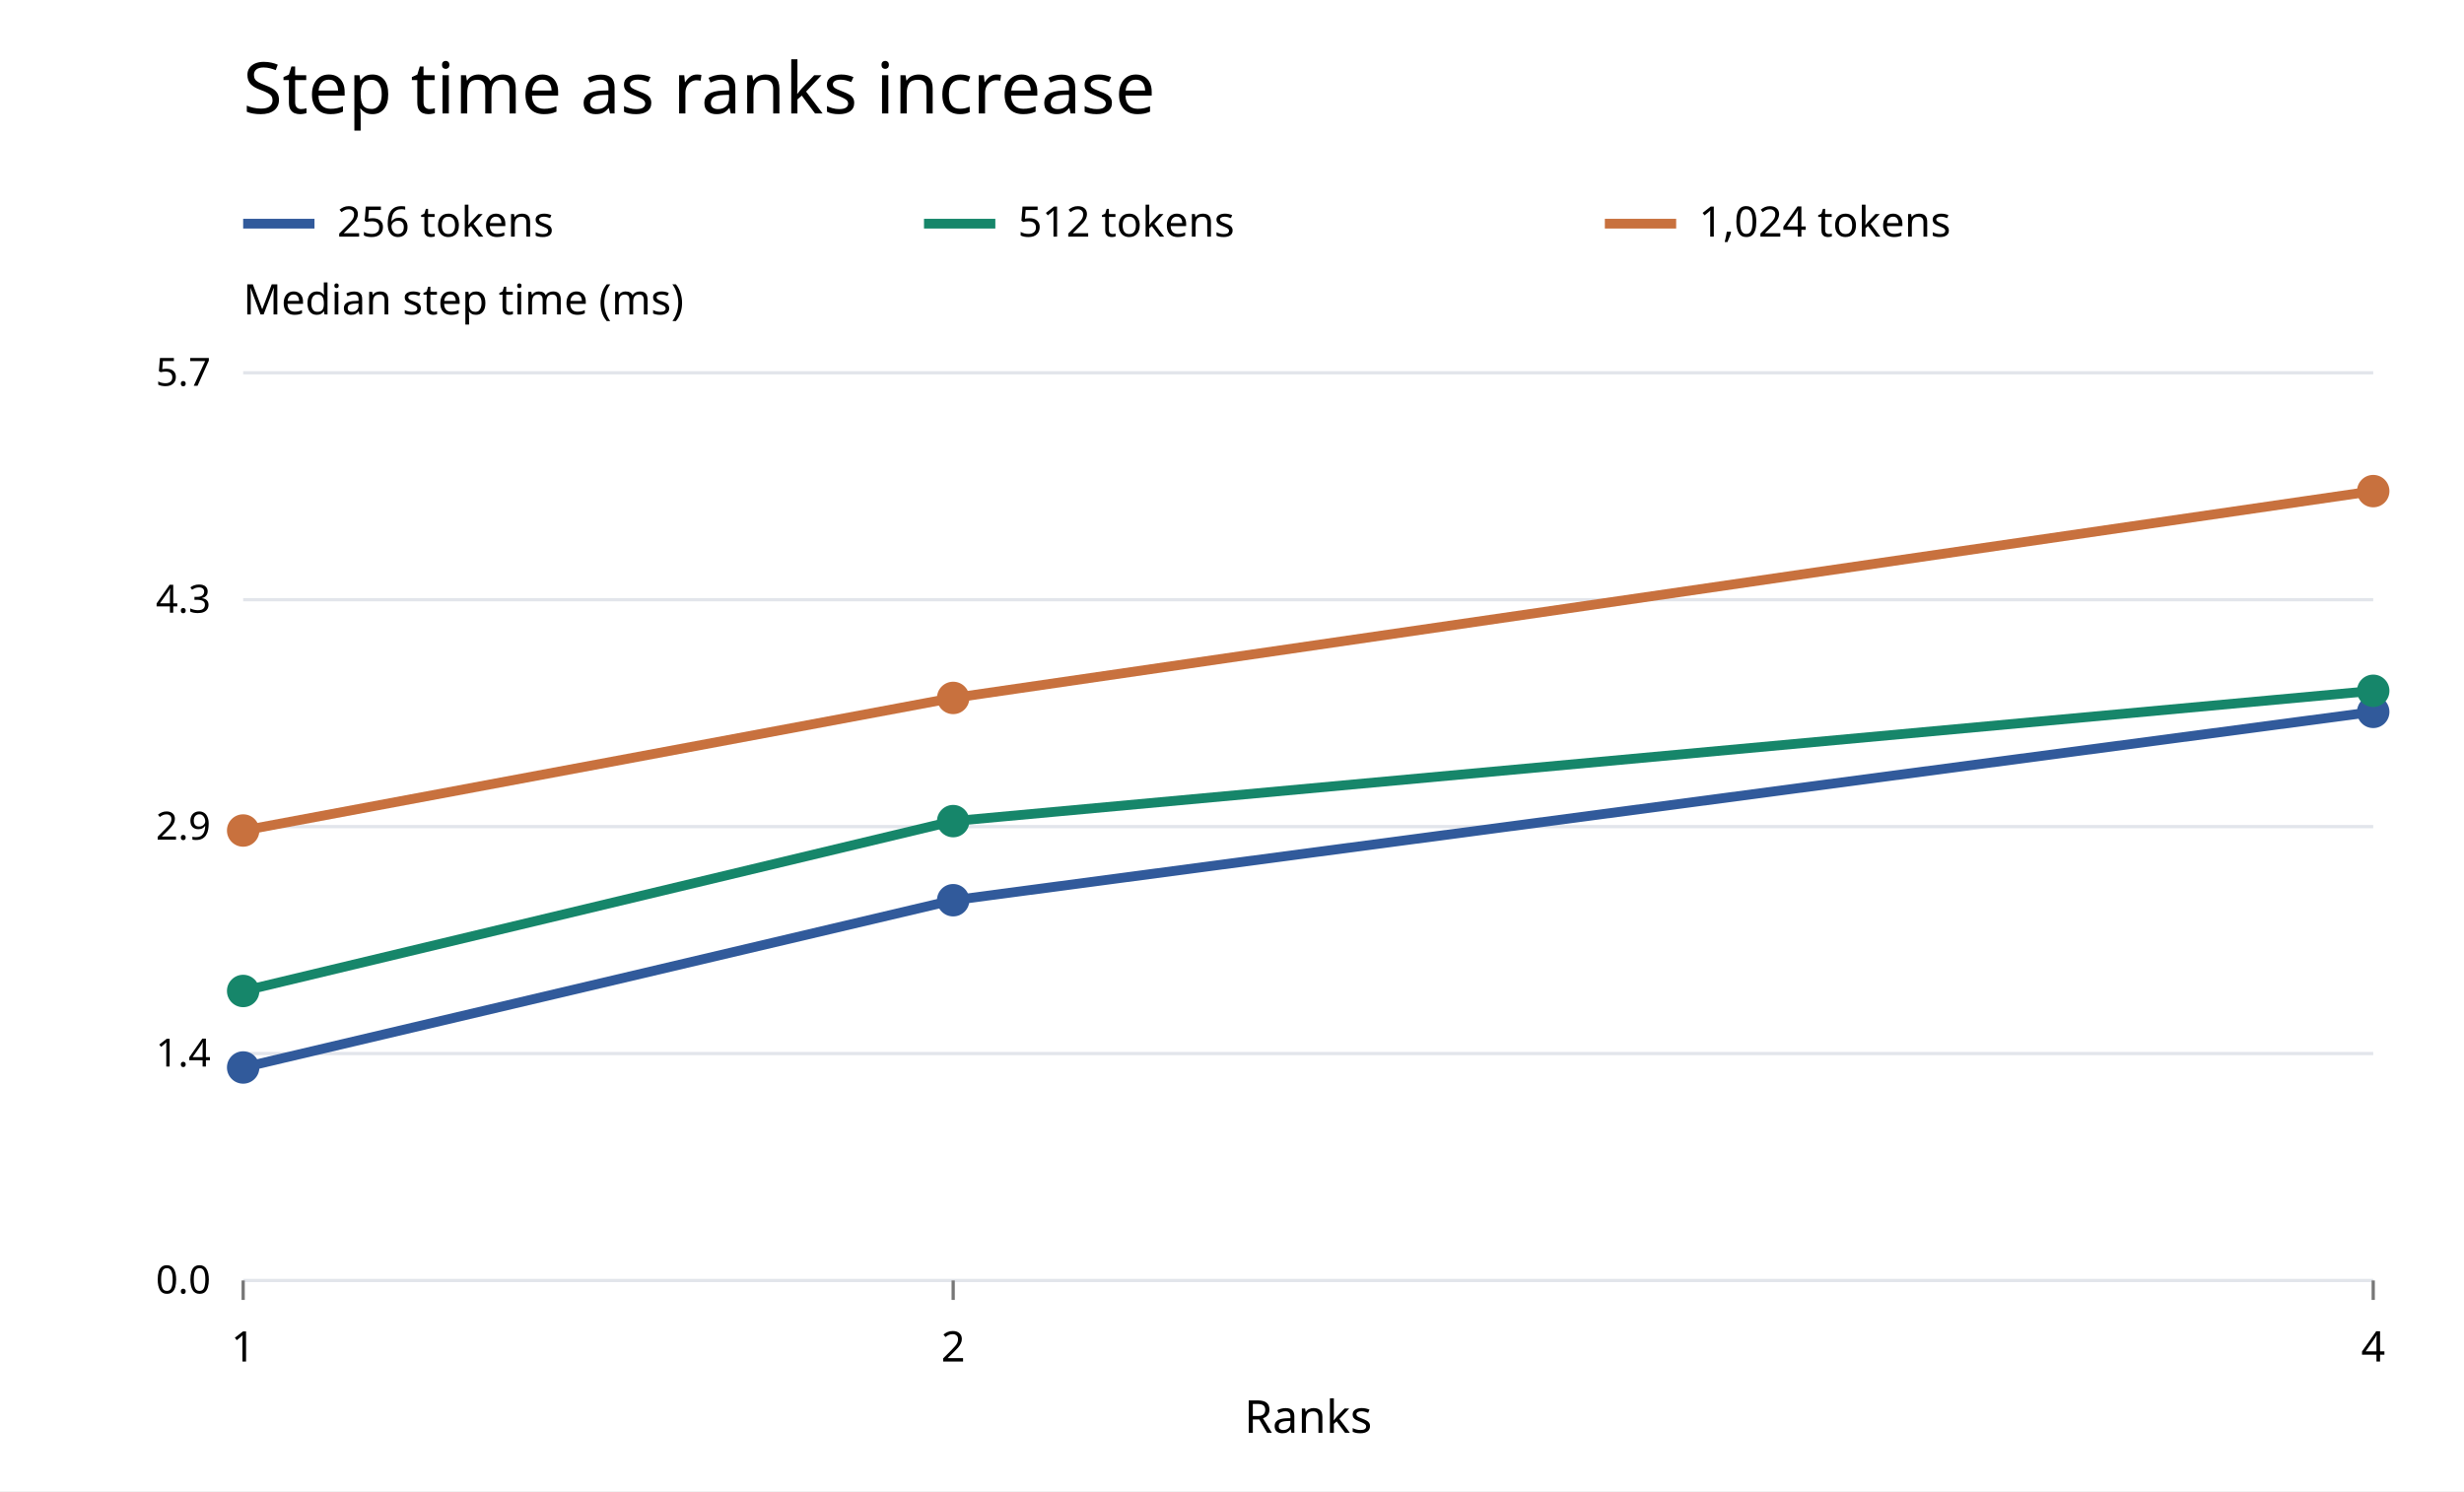
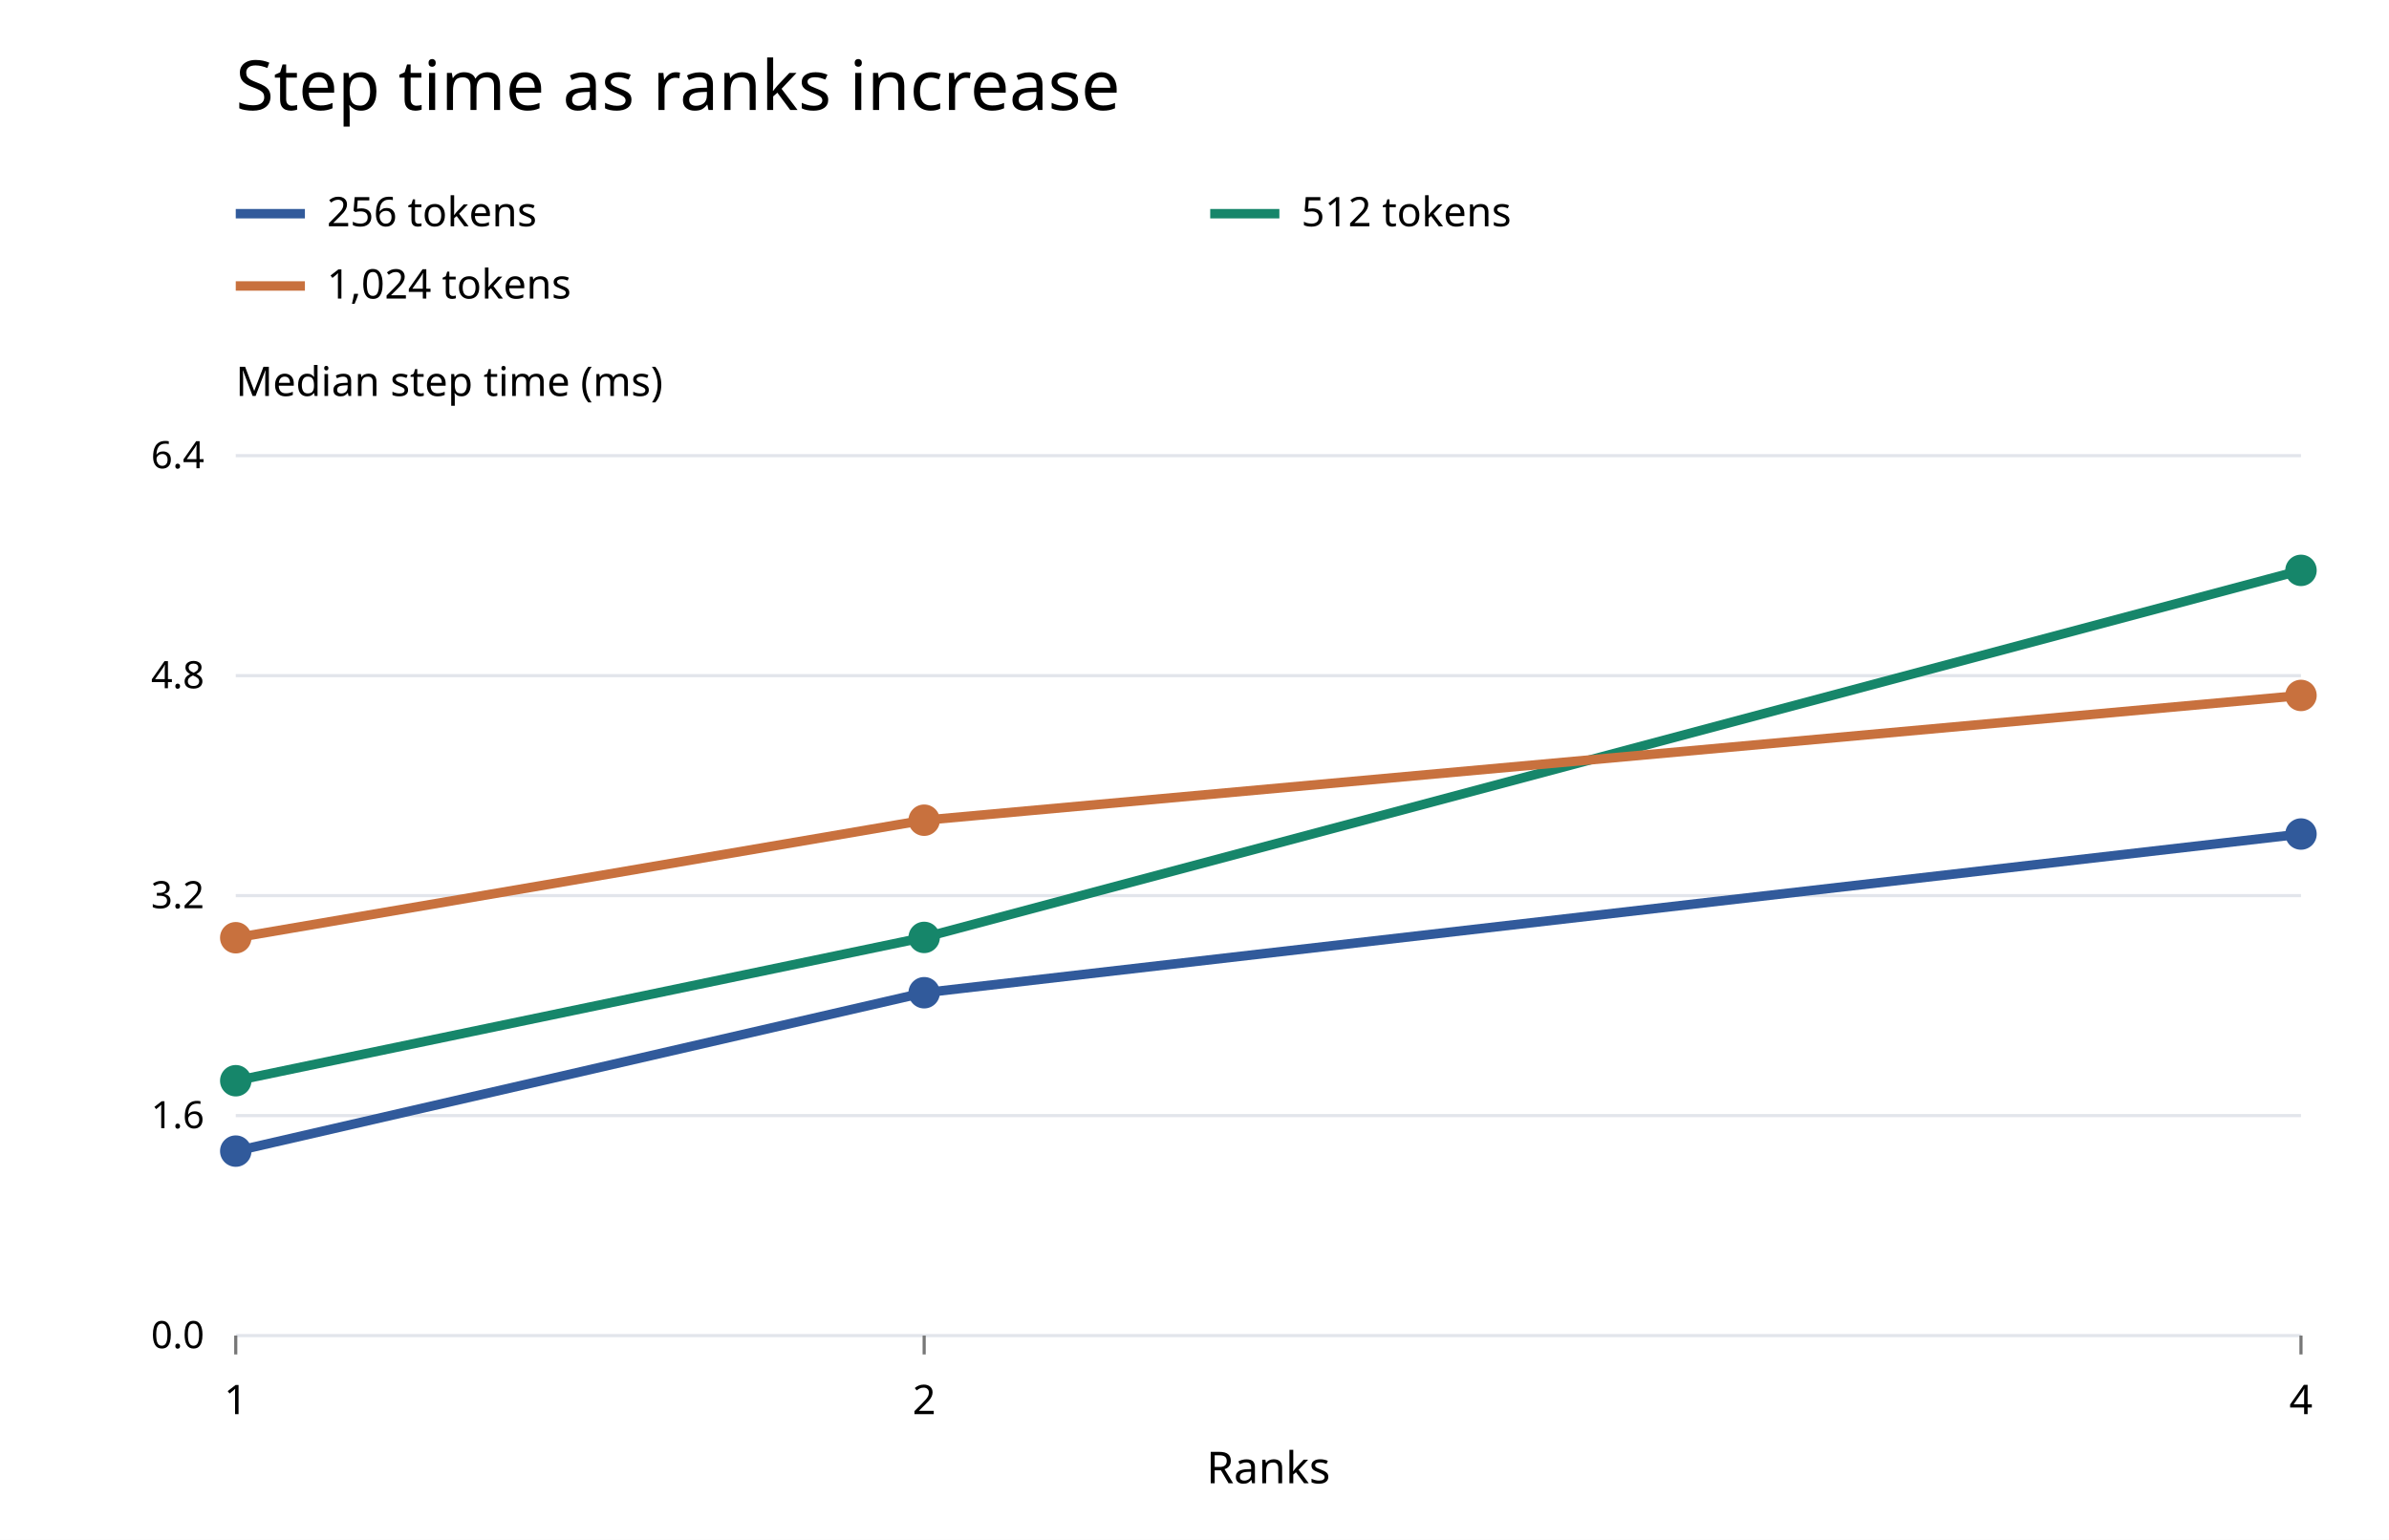
- <svg xmlns="http://www.w3.org/2000/svg" viewBox="0 0 760 460">
+ <svg xmlns="http://www.w3.org/2000/svg" viewBox="0 0 760 490">
  <rect width="100%" height="100%" fill="white" />
  <text x="75" y="35" font-family="sans-serif" font-size="22">Step time as ranks increase</text>
-   <text x="75" y="97" font-family="sans-serif" font-size="13">Median step time (ms)</text>
-   <line x1="75" x2="732" y1="395.0" y2="395.0" stroke="#e2e5eb" />
-   <text x="65" y="399.0" text-anchor="end" font-family="sans-serif" font-size="12">0.0</text>
-   <line x1="75" x2="732" y1="325.0" y2="325.0" stroke="#e2e5eb" />
-   <text x="65" y="329.0" text-anchor="end" font-family="sans-serif" font-size="12">1.4</text>
-   <line x1="75" x2="732" y1="255.0" y2="255.0" stroke="#e2e5eb" />
-   <text x="65" y="259.0" text-anchor="end" font-family="sans-serif" font-size="12">2.9</text>
-   <line x1="75" x2="732" y1="185.0" y2="185.0" stroke="#e2e5eb" />
-   <text x="65" y="189.0" text-anchor="end" font-family="sans-serif" font-size="12">4.3</text>
-   <line x1="75" x2="732" y1="115.0" y2="115.0" stroke="#e2e5eb" />
-   <text x="65" y="119.0" text-anchor="end" font-family="sans-serif" font-size="12">5.7</text>
-   <line x1="75.0" x2="75.0" y1="395" y2="401" stroke="#777" />
-   <text x="75.0" y="420" text-anchor="middle" font-family="sans-serif" font-size="13">1</text>
-   <line x1="294.0" x2="294.0" y1="395" y2="401" stroke="#777" />
-   <text x="294.0" y="420" text-anchor="middle" font-family="sans-serif" font-size="13">2</text>
-   <line x1="732.0" x2="732.0" y1="395" y2="401" stroke="#777" />
-   <text x="732.0" y="420" text-anchor="middle" font-family="sans-serif" font-size="13">4</text>
-   <polyline points="75.0,329.3 294.0,277.7 732.0,219.6" fill="none" stroke="#315a9b" stroke-width="3" />
-   <circle cx="75.0" cy="329.3" r="5" fill="#315a9b" />
-   <circle cx="294.0" cy="277.7" r="5" fill="#315a9b" />
-   <circle cx="732.0" cy="219.6" r="5" fill="#315a9b" />
-   <line x1="75" x2="97" y1="69" y2="69" stroke="#315a9b" stroke-width="3" />
-   <text x="104" y="73" font-family="sans-serif" font-size="13">256 tokens</text>
-   <polyline points="75.0,305.7 294.0,253.3 732.0,213.1" fill="none" stroke="#16866a" stroke-width="3" />
-   <circle cx="75.0" cy="305.7" r="5" fill="#16866a" />
-   <circle cx="294.0" cy="253.3" r="5" fill="#16866a" />
-   <circle cx="732.0" cy="213.1" r="5" fill="#16866a" />
-   <line x1="285" x2="307" y1="69" y2="69" stroke="#16866a" stroke-width="3" />
-   <text x="314" y="73" font-family="sans-serif" font-size="13">512 tokens</text>
-   <polyline points="75.0,256.2 294.0,215.3 732.0,151.5" fill="none" stroke="#c8713e" stroke-width="3" />
-   <circle cx="75.0" cy="256.2" r="5" fill="#c8713e" />
-   <circle cx="294.0" cy="215.3" r="5" fill="#c8713e" />
-   <circle cx="732.0" cy="151.5" r="5" fill="#c8713e" />
-   <line x1="495" x2="517" y1="69" y2="69" stroke="#c8713e" stroke-width="3" />
-   <text x="524" y="73" font-family="sans-serif" font-size="13">1,024 tokens</text>
-   <text x="403.5" y="442" text-anchor="middle" font-family="sans-serif" font-size="14">Ranks</text>
+   <text x="75" y="126" font-family="sans-serif" font-size="13">Median step time (ms)</text>
+   <line x1="75" x2="732" y1="425.0" y2="425.0" stroke="#e2e5eb" />
+   <text x="65" y="429.0" text-anchor="end" font-family="sans-serif" font-size="12">0.0</text>
+   <line x1="75" x2="732" y1="355.0" y2="355.0" stroke="#e2e5eb" />
+   <text x="65" y="359.0" text-anchor="end" font-family="sans-serif" font-size="12">1.6</text>
+   <line x1="75" x2="732" y1="285.0" y2="285.0" stroke="#e2e5eb" />
+   <text x="65" y="289.0" text-anchor="end" font-family="sans-serif" font-size="12">3.2</text>
+   <line x1="75" x2="732" y1="215.0" y2="215.0" stroke="#e2e5eb" />
+   <text x="65" y="219.0" text-anchor="end" font-family="sans-serif" font-size="12">4.8</text>
+   <line x1="75" x2="732" y1="145.0" y2="145.0" stroke="#e2e5eb" />
+   <text x="65" y="149.0" text-anchor="end" font-family="sans-serif" font-size="12">6.4</text>
+   <line x1="75.0" x2="75.0" y1="425" y2="431" stroke="#777" />
+   <text x="75.0" y="450" text-anchor="middle" font-family="sans-serif" font-size="13">1</text>
+   <line x1="294.0" x2="294.0" y1="425" y2="431" stroke="#777" />
+   <text x="294.0" y="450" text-anchor="middle" font-family="sans-serif" font-size="13">2</text>
+   <line x1="732.0" x2="732.0" y1="425" y2="431" stroke="#777" />
+   <text x="732.0" y="450" text-anchor="middle" font-family="sans-serif" font-size="13">4</text>
+   <polyline points="75.0,366.3 294.0,315.9 732.0,265.4" fill="none" stroke="#315a9b" stroke-width="3" />
+   <circle cx="75.0" cy="366.3" r="5" fill="#315a9b" />
+   <circle cx="294.0" cy="315.9" r="5" fill="#315a9b" />
+   <circle cx="732.0" cy="265.4" r="5" fill="#315a9b" />
+   <line x1="75" x2="97" y1="68" y2="68" stroke="#315a9b" stroke-width="3" />
+   <text x="104" y="72" font-family="sans-serif" font-size="13">256 tokens</text>
+   <polyline points="75.0,343.9 294.0,298.3 732.0,181.5" fill="none" stroke="#16866a" stroke-width="3" />
+   <circle cx="75.0" cy="343.9" r="5" fill="#16866a" />
+   <circle cx="294.0" cy="298.3" r="5" fill="#16866a" />
+   <circle cx="732.0" cy="181.5" r="5" fill="#16866a" />
+   <line x1="385" x2="407" y1="68" y2="68" stroke="#16866a" stroke-width="3" />
+   <text x="414" y="72" font-family="sans-serif" font-size="13">512 tokens</text>
+   <polyline points="75.0,298.4 294.0,261.0 732.0,221.3" fill="none" stroke="#c8713e" stroke-width="3" />
+   <circle cx="75.0" cy="298.4" r="5" fill="#c8713e" />
+   <circle cx="294.0" cy="261.0" r="5" fill="#c8713e" />
+   <circle cx="732.0" cy="221.3" r="5" fill="#c8713e" />
+   <line x1="75" x2="97" y1="91" y2="91" stroke="#c8713e" stroke-width="3" />
+   <text x="104" y="95" font-family="sans-serif" font-size="13">1,024 tokens</text>
+   <text x="403.5" y="472" text-anchor="middle" font-family="sans-serif" font-size="14">Ranks</text>
</svg>
